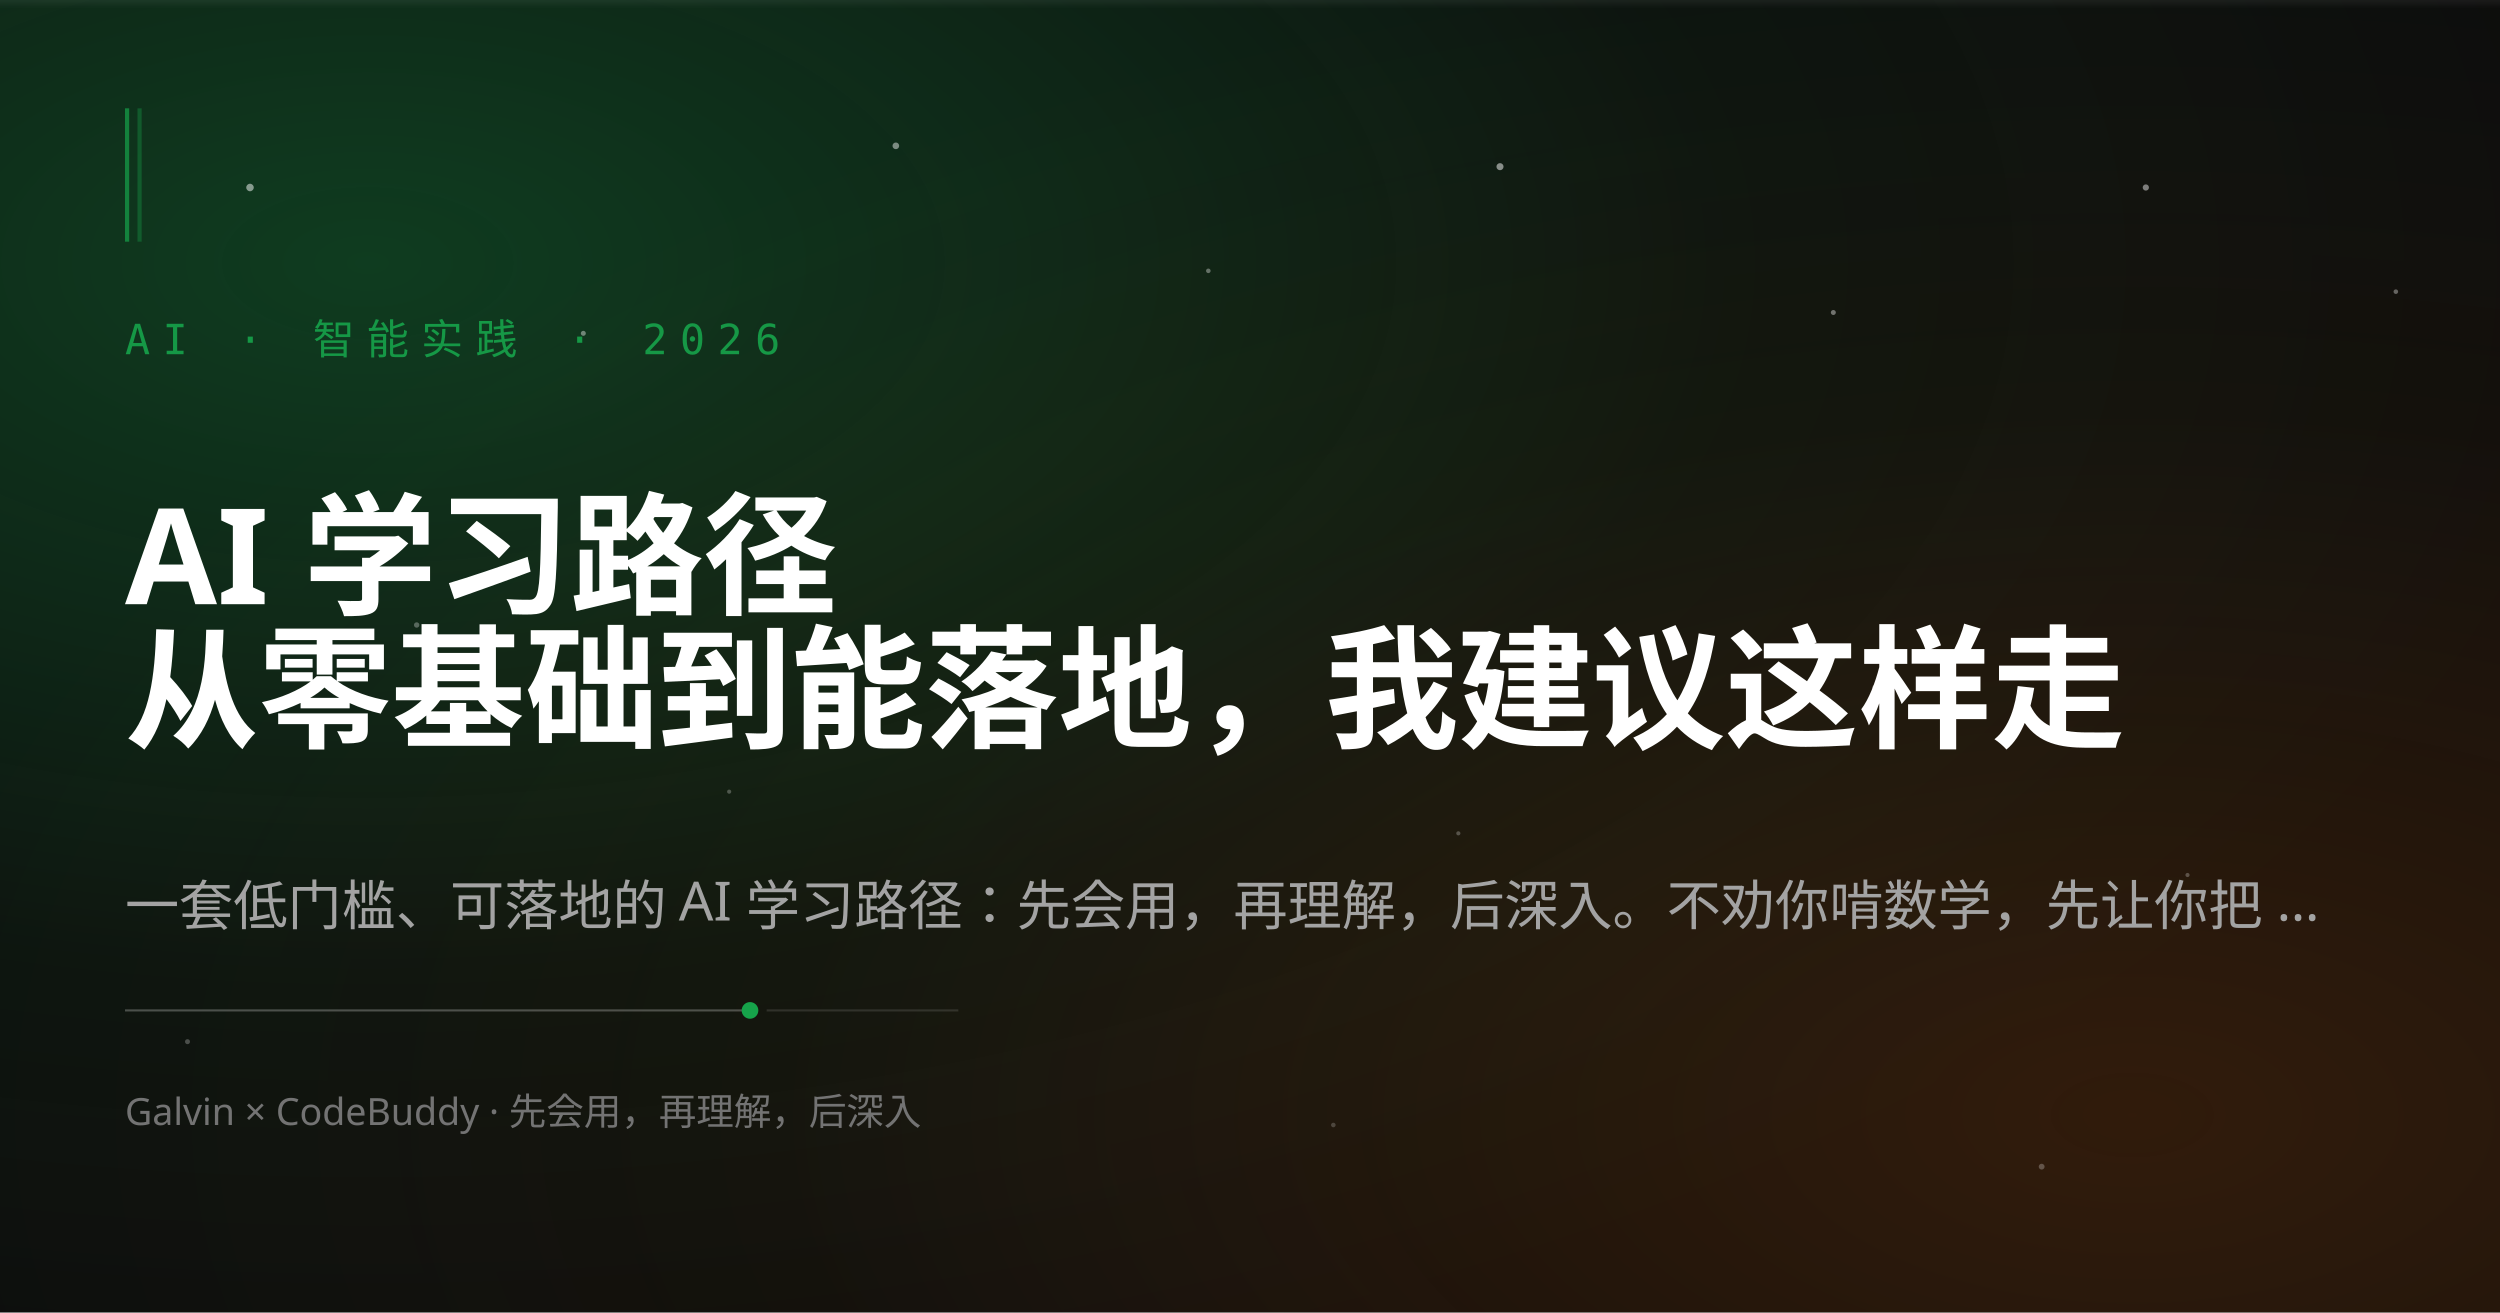
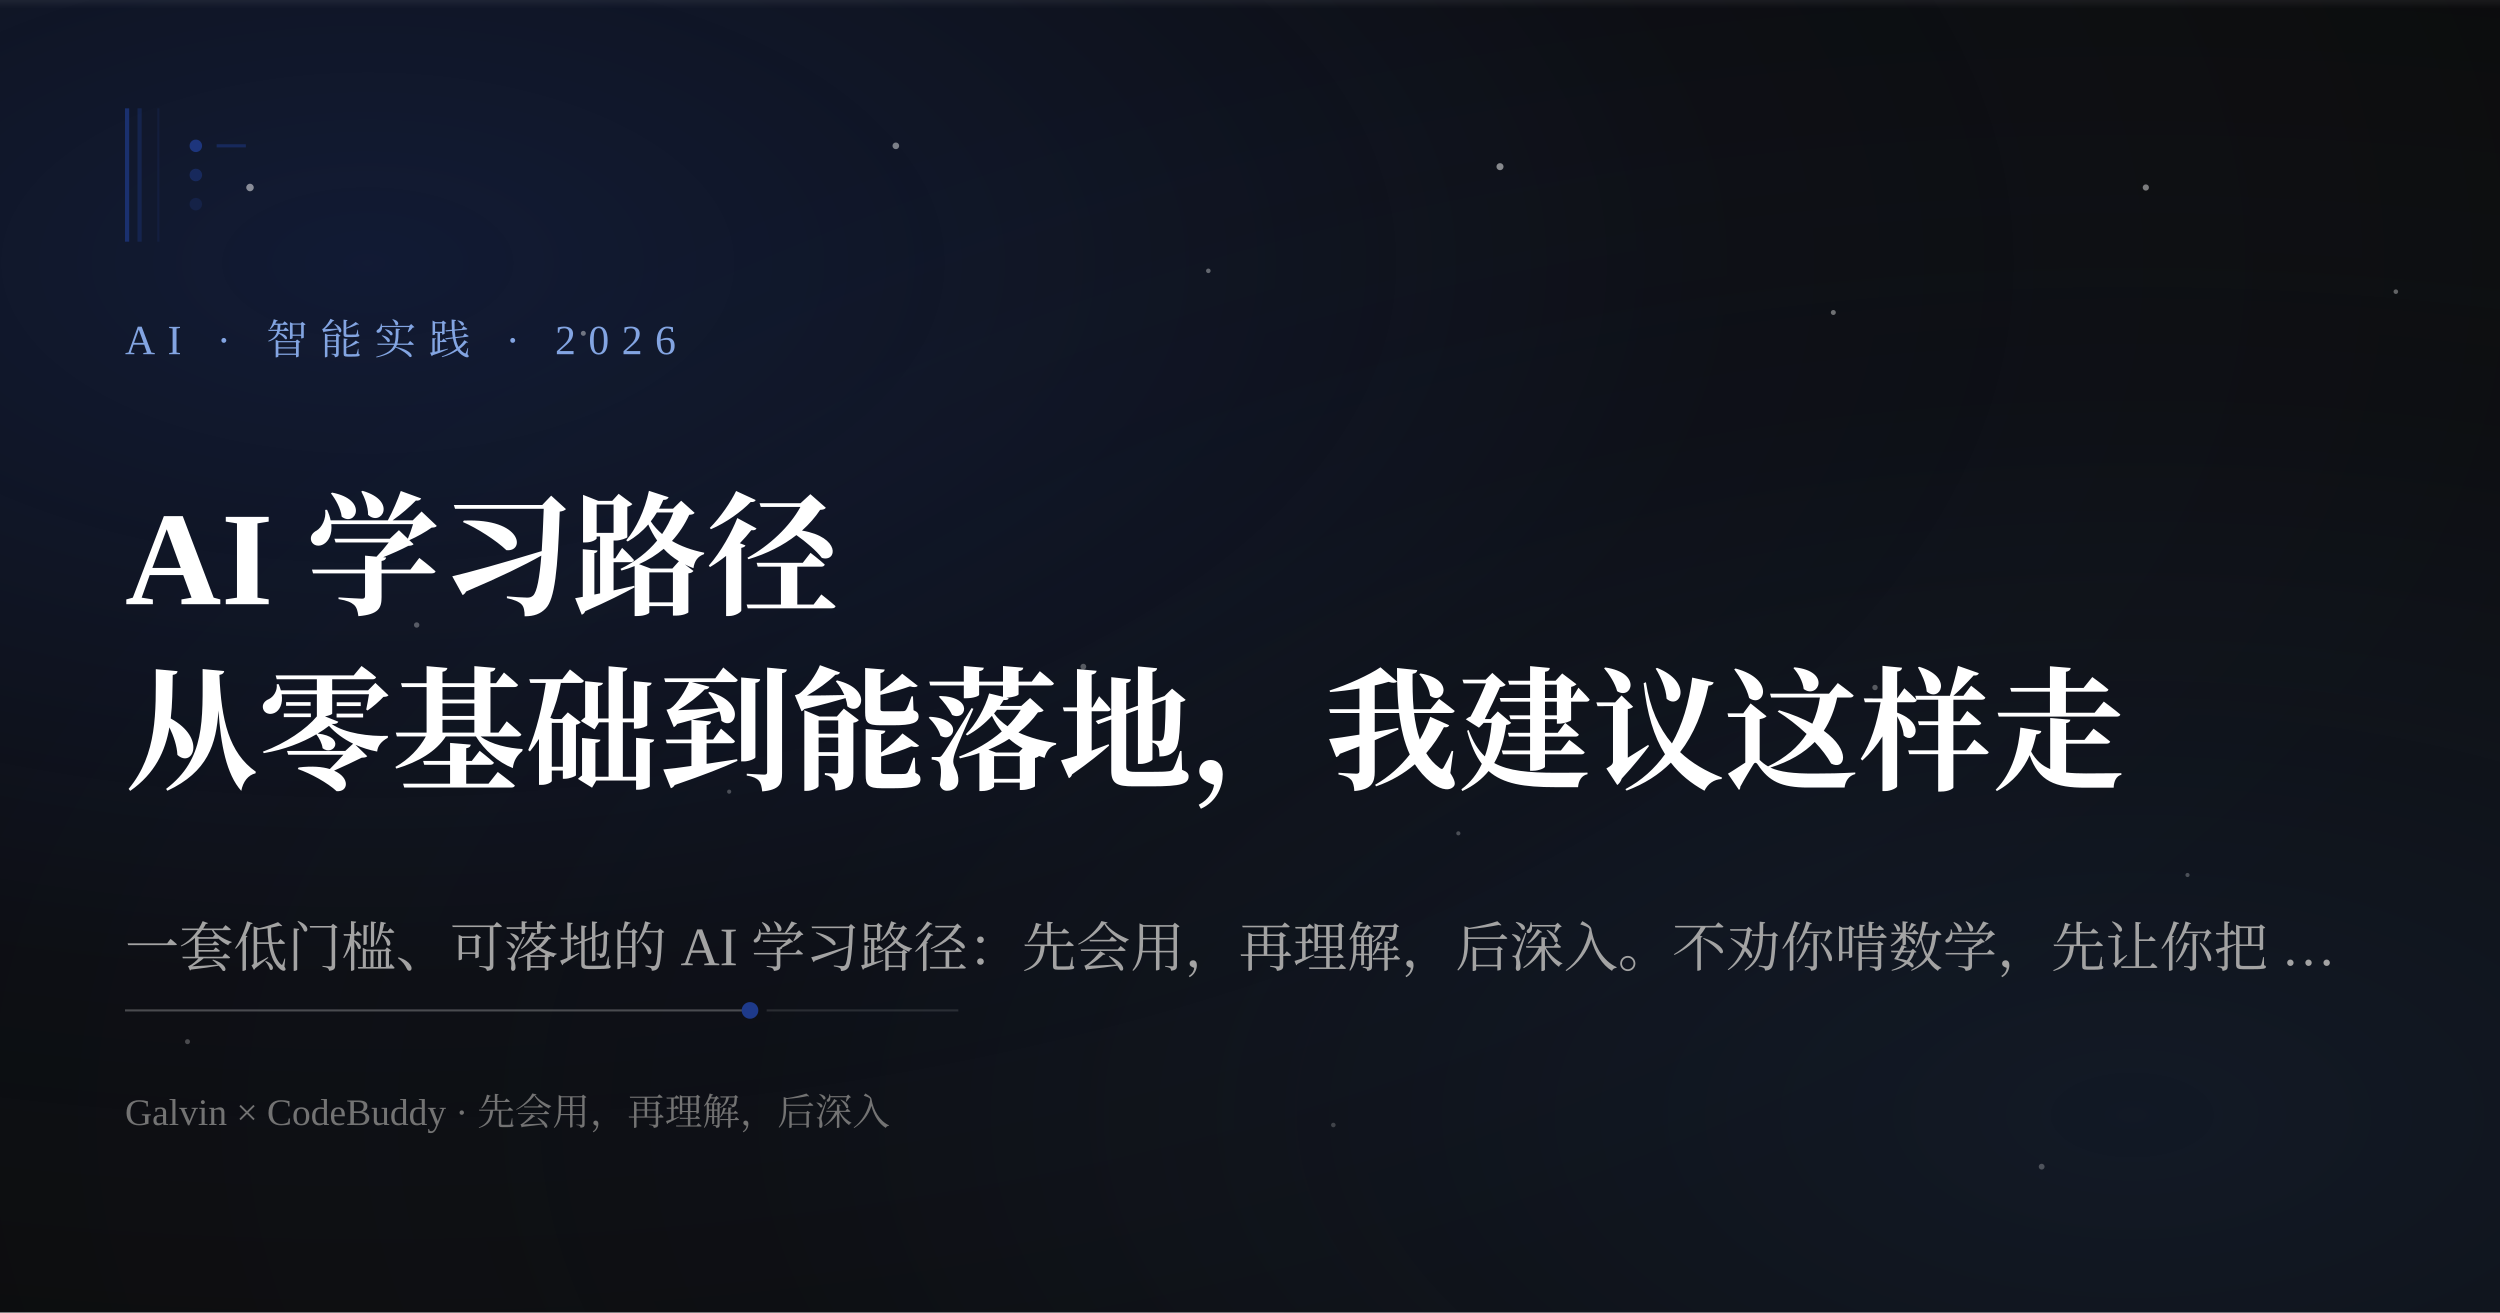
<svg xmlns="http://www.w3.org/2000/svg" width="1200" height="630" viewBox="0 0 1200 630">
  <defs>
    <radialGradient id="glow1" cx="0.15" cy="0.2" r="0.9">
-       <stop offset="0%" stop-color="#16A34A" stop-opacity="0.32" />
-       <stop offset="60%" stop-color="#16A34A" stop-opacity="0.06" />
-       <stop offset="100%" stop-color="#16A34A" stop-opacity="0" />
+       <stop offset="0%" stop-color="#1E3A8A" stop-opacity="0.32" />
+       <stop offset="60%" stop-color="#1E3A8A" stop-opacity="0.06" />
+       <stop offset="100%" stop-color="#1E3A8A" stop-opacity="0" />
    </radialGradient>
    <radialGradient id="glow2" cx="0.85" cy="0.85" r="0.9">
-       <stop offset="0%" stop-color="#B45309" stop-opacity="0.22" />
-       <stop offset="60%" stop-color="#B45309" stop-opacity="0.05" />
-       <stop offset="100%" stop-color="#B45309" stop-opacity="0" />
+       <stop offset="0%" stop-color="#27477F" stop-opacity="0.22" />
+       <stop offset="60%" stop-color="#27477F" stop-opacity="0.05" />
+       <stop offset="100%" stop-color="#27477F" stop-opacity="0" />
    </radialGradient>
    <linearGradient id="fade" x1="0" y1="0" x2="0" y2="1">
      <stop offset="0%" stop-color="#ffffff" stop-opacity="0.06" />
      <stop offset="100%" stop-color="#ffffff" stop-opacity="0" />
    </linearGradient>
  </defs>
  <rect width="1200" height="630" fill="#0c0c0c" />
  <rect width="1200" height="630" fill="url(#glow1)" />
  <rect width="1200" height="630" fill="url(#glow2)" />
  <g fill="#ffffff">
    <circle cx="120" cy="90" r="1.8" opacity="0.5" />
    <circle cx="280" cy="160" r="1.2" opacity="0.4" />
    <circle cx="430" cy="70" r="1.6" opacity="0.45" />
    <circle cx="580" cy="130" r="1.1" opacity="0.35" />
    <circle cx="720" cy="80" r="1.7" opacity="0.5" />
    <circle cx="880" cy="150" r="1.2" opacity="0.4" />
    <circle cx="1030" cy="90" r="1.5" opacity="0.45" />
    <circle cx="1150" cy="140" r="1.1" opacity="0.35" />
    <circle cx="200" cy="300" r="1.3" opacity="0.3" />
    <circle cx="350" cy="380" r="1" opacity="0.25" />
    <circle cx="520" cy="320" r="1.4" opacity="0.3" />
    <circle cx="700" cy="400" r="1" opacity="0.25" />
    <circle cx="900" cy="330" r="1.3" opacity="0.3" />
    <circle cx="1050" cy="420" r="1" opacity="0.25" />
    <circle cx="90" cy="500" r="1.2" opacity="0.25" />
    <circle cx="640" cy="540" r="1.1" opacity="0.2" />
    <circle cx="980" cy="560" r="1.4" opacity="0.25" />
  </g>
  <rect width="1200" height="4" fill="url(#fade)" />
-   <rect x="60" y="52" width="2" height="64" fill="#16A34A" opacity="0.7" />
-   <rect x="66" y="52" width="2" height="64" fill="#16A34A" opacity="0.35" />
-   <text x="60" y="170" font-family="monospace" font-size="20" letter-spacing="6" fill="#16A34A" opacity="0.9">AI · 智能实践 · 2026</text>
-   <text x="60" y="290" font-family="Noto Serif SC" font-size="64" font-weight="bold" fill="#ffffff">AI 学习路径</text>
-   <text x="60" y="354" font-family="Noto Serif SC" font-size="64" font-weight="bold" fill="#ffffff">从零基础到能落地，我建议这样走</text>
-   <text x="60" y="444" font-family="Noto Sans SC" font-size="26" fill="#a3a3a3">一套低门槛、可落地的 AI 学习路径：先会用，再理解，后深入。不劝你啃数学，先让你把 …</text>
+   <rect x="60" y="52" width="2" height="64" fill="#1E3A8A" opacity="0.7" />
+   <rect x="66" y="52" width="2" height="64" fill="#1E3A8A" opacity="0.35" />
+   <line x1="76" y1="52" x2="76" y2="116" stroke="#1E3A8A" stroke-opacity="0.18" stroke-width="1" />
+   <circle cx="94" cy="70" r="3" fill="#1E3A8A" opacity="0.85" />
+   <circle cx="94" cy="84" r="3" fill="#1E3A8A" opacity="0.5" />
+   <circle cx="94" cy="98" r="3" fill="#1E3A8A" opacity="0.25" />
+   <line x1="104" y1="70" x2="118" y2="70" stroke="#1E3A8A" stroke-opacity="0.5" stroke-width="1.5" />
+   <text x="60" y="170" font-family="'Times New Roman', 'Liberation Serif', 'SimSun', 'Songti SC', 'Noto Serif CJK SC', serif" font-size="20" letter-spacing="6" fill="#8FB4F5" opacity="0.9">AI · 智能实践 · 2026</text>
+   <text x="60" y="290" font-family="'Times New Roman', 'Liberation Serif', 'SimSun', 'Songti SC', 'Noto Serif CJK SC', serif" font-size="64" font-weight="bold" fill="#ffffff">AI 学习路径</text>
+   <text x="60" y="374" font-family="'Times New Roman', 'Liberation Serif', 'SimSun', 'Songti SC', 'Noto Serif CJK SC', serif" font-size="64" font-weight="bold" fill="#ffffff">从零基础到能落地，我建议这样走</text>
+   <text x="60" y="464" font-family="'Times New Roman', 'Liberation Serif', 'SimSun', 'Songti SC', 'Noto Serif CJK SC', serif" font-size="26" fill="#a3a3a3">一套低门槛、可落地的 AI 学习路径：先会用，再理解，后深入。不劝你啃数学，先让你把 …</text>
  <line x1="60" y1="485" x2="360" y2="485" stroke="#ffffff" stroke-opacity="0.25" stroke-width="1" />
-   <circle cx="360" cy="485" r="4" fill="#16A34A" />
+   <circle cx="360" cy="485" r="4" fill="#1E3A8A" />
  <line x1="368" y1="485" x2="460" y2="485" stroke="#ffffff" stroke-opacity="0.12" stroke-width="1" />
-   <text x="60" y="540" font-family="Noto Sans SC" font-size="18" fill="#737373">Galvin × CodeBuddy · 先会用，再理解，后深入</text>
+   <text x="60" y="540" font-family="'Times New Roman', 'Liberation Serif', 'SimSun', 'Songti SC', 'Noto Serif CJK SC', serif" font-size="18" fill="#737373">Galvin × CodeBuddy · 先会用，再理解，后深入</text>
</svg>
